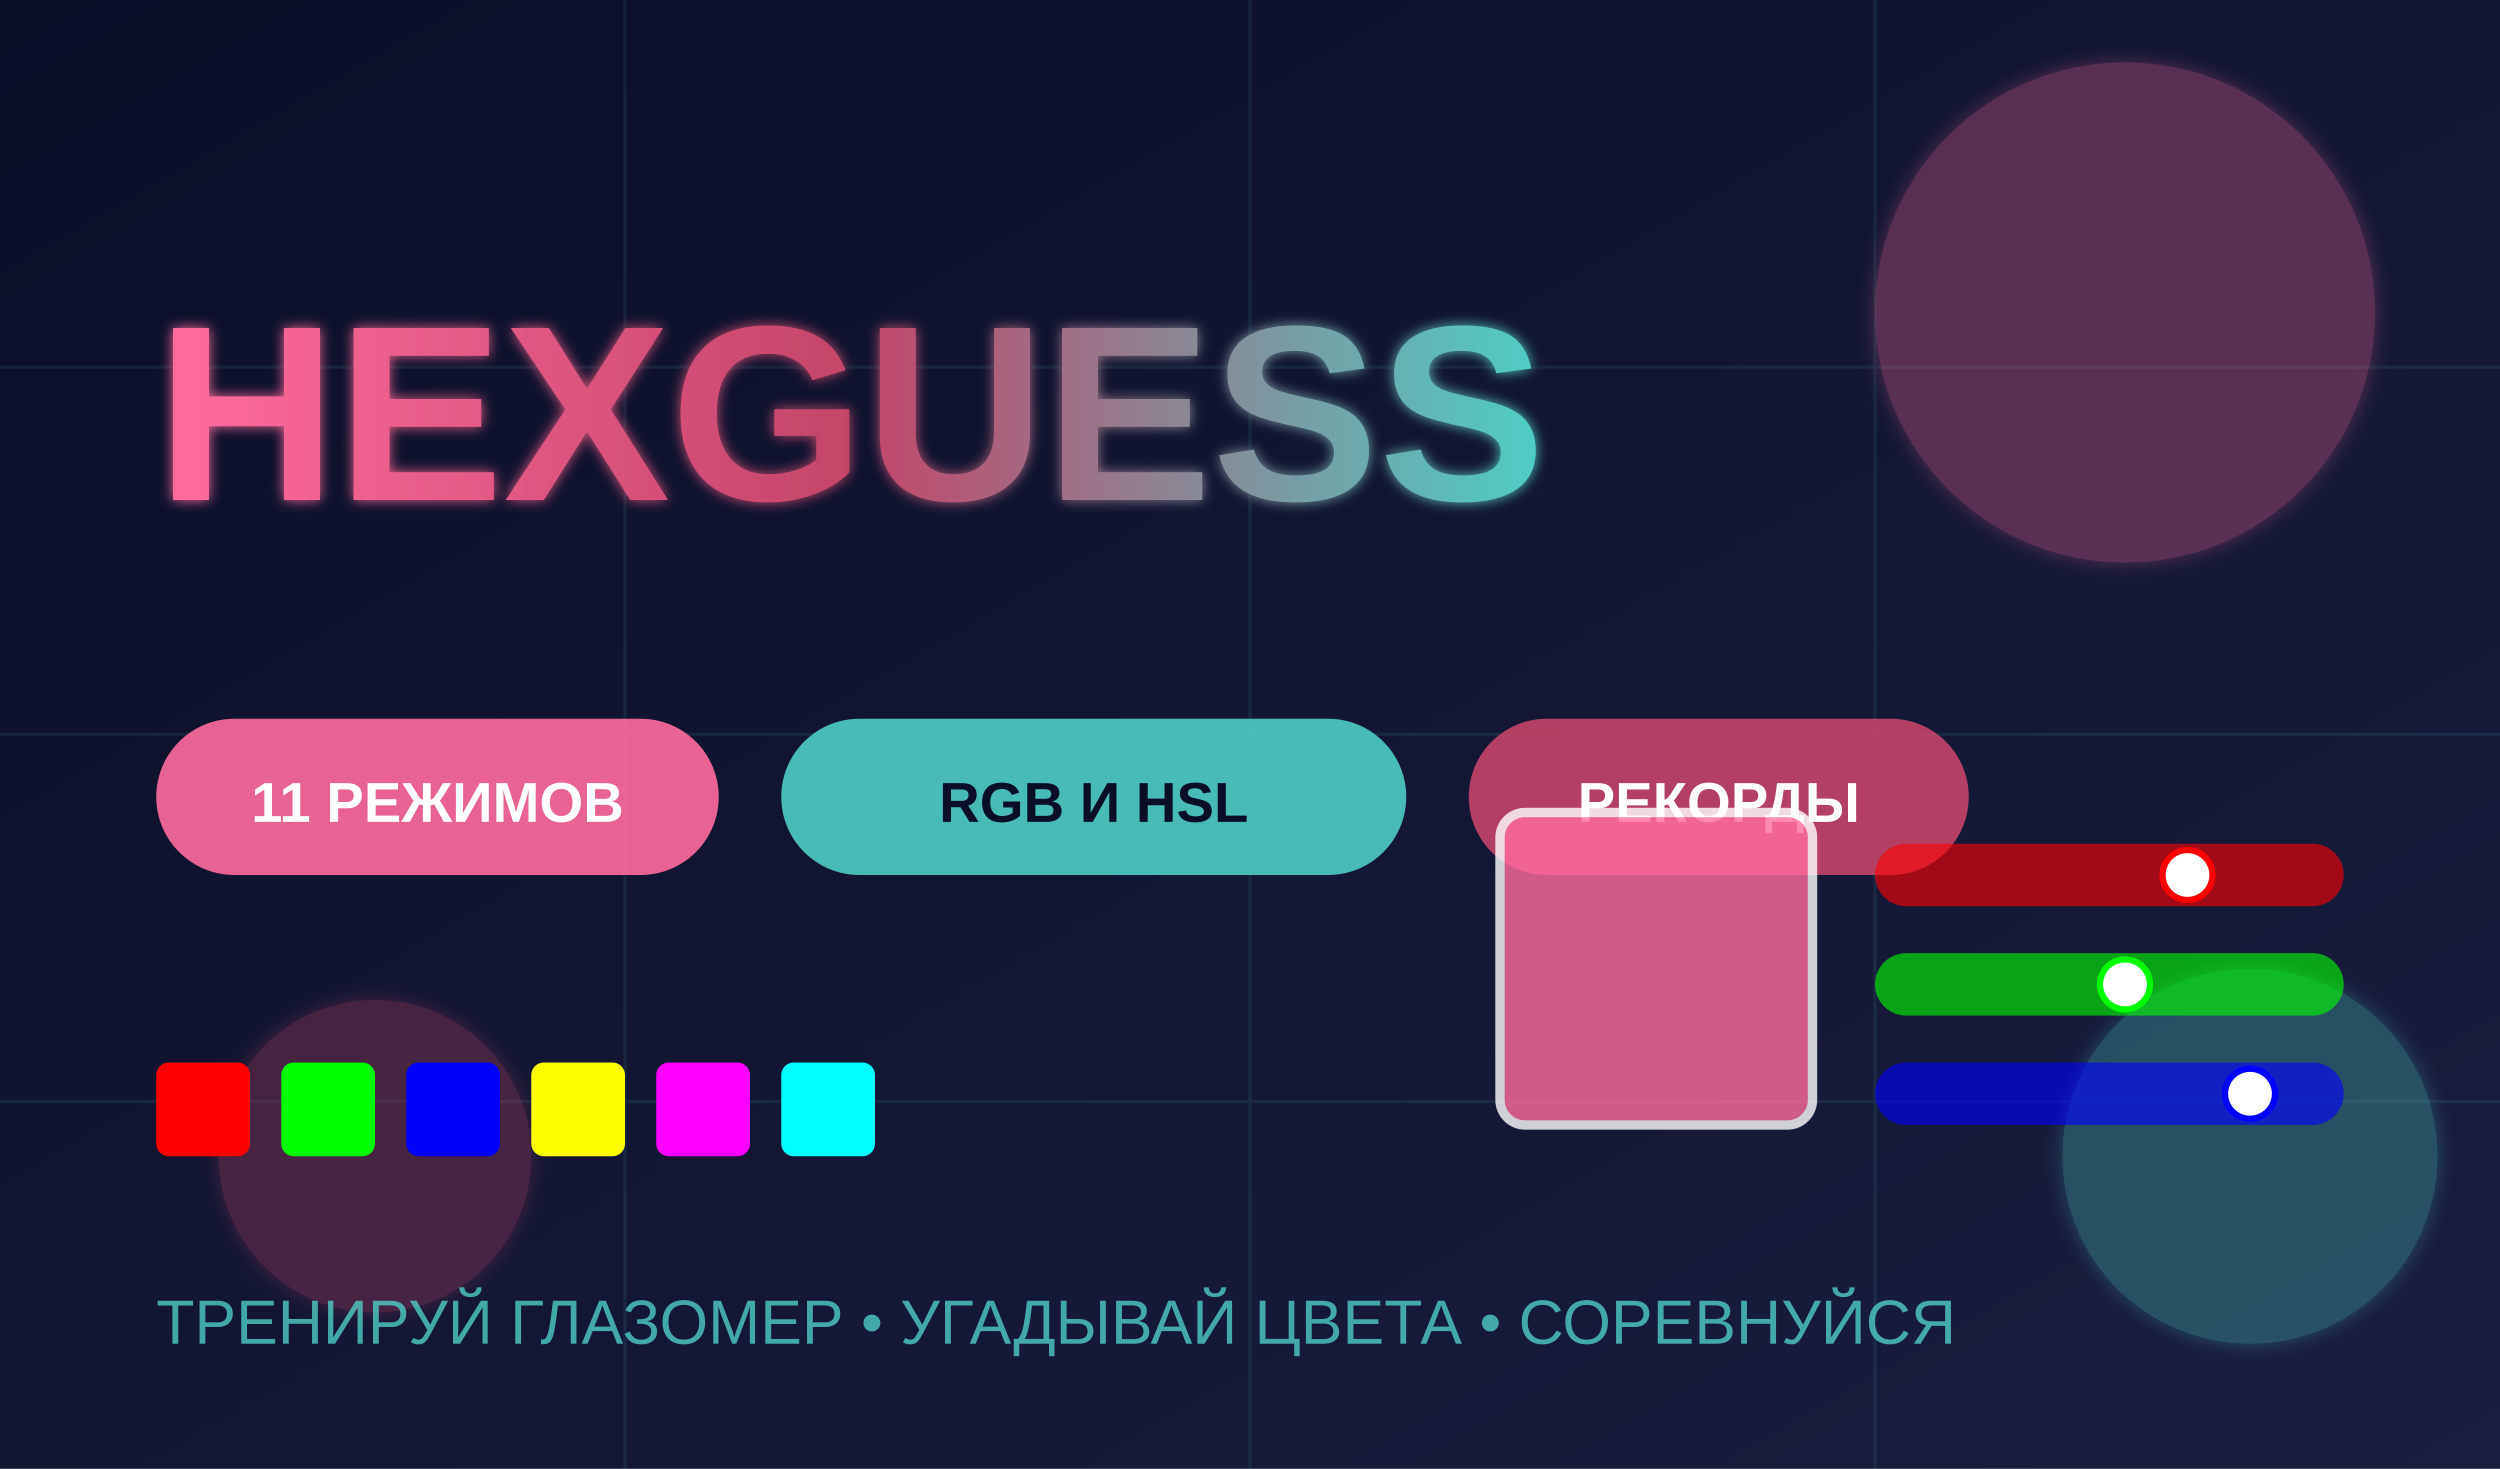
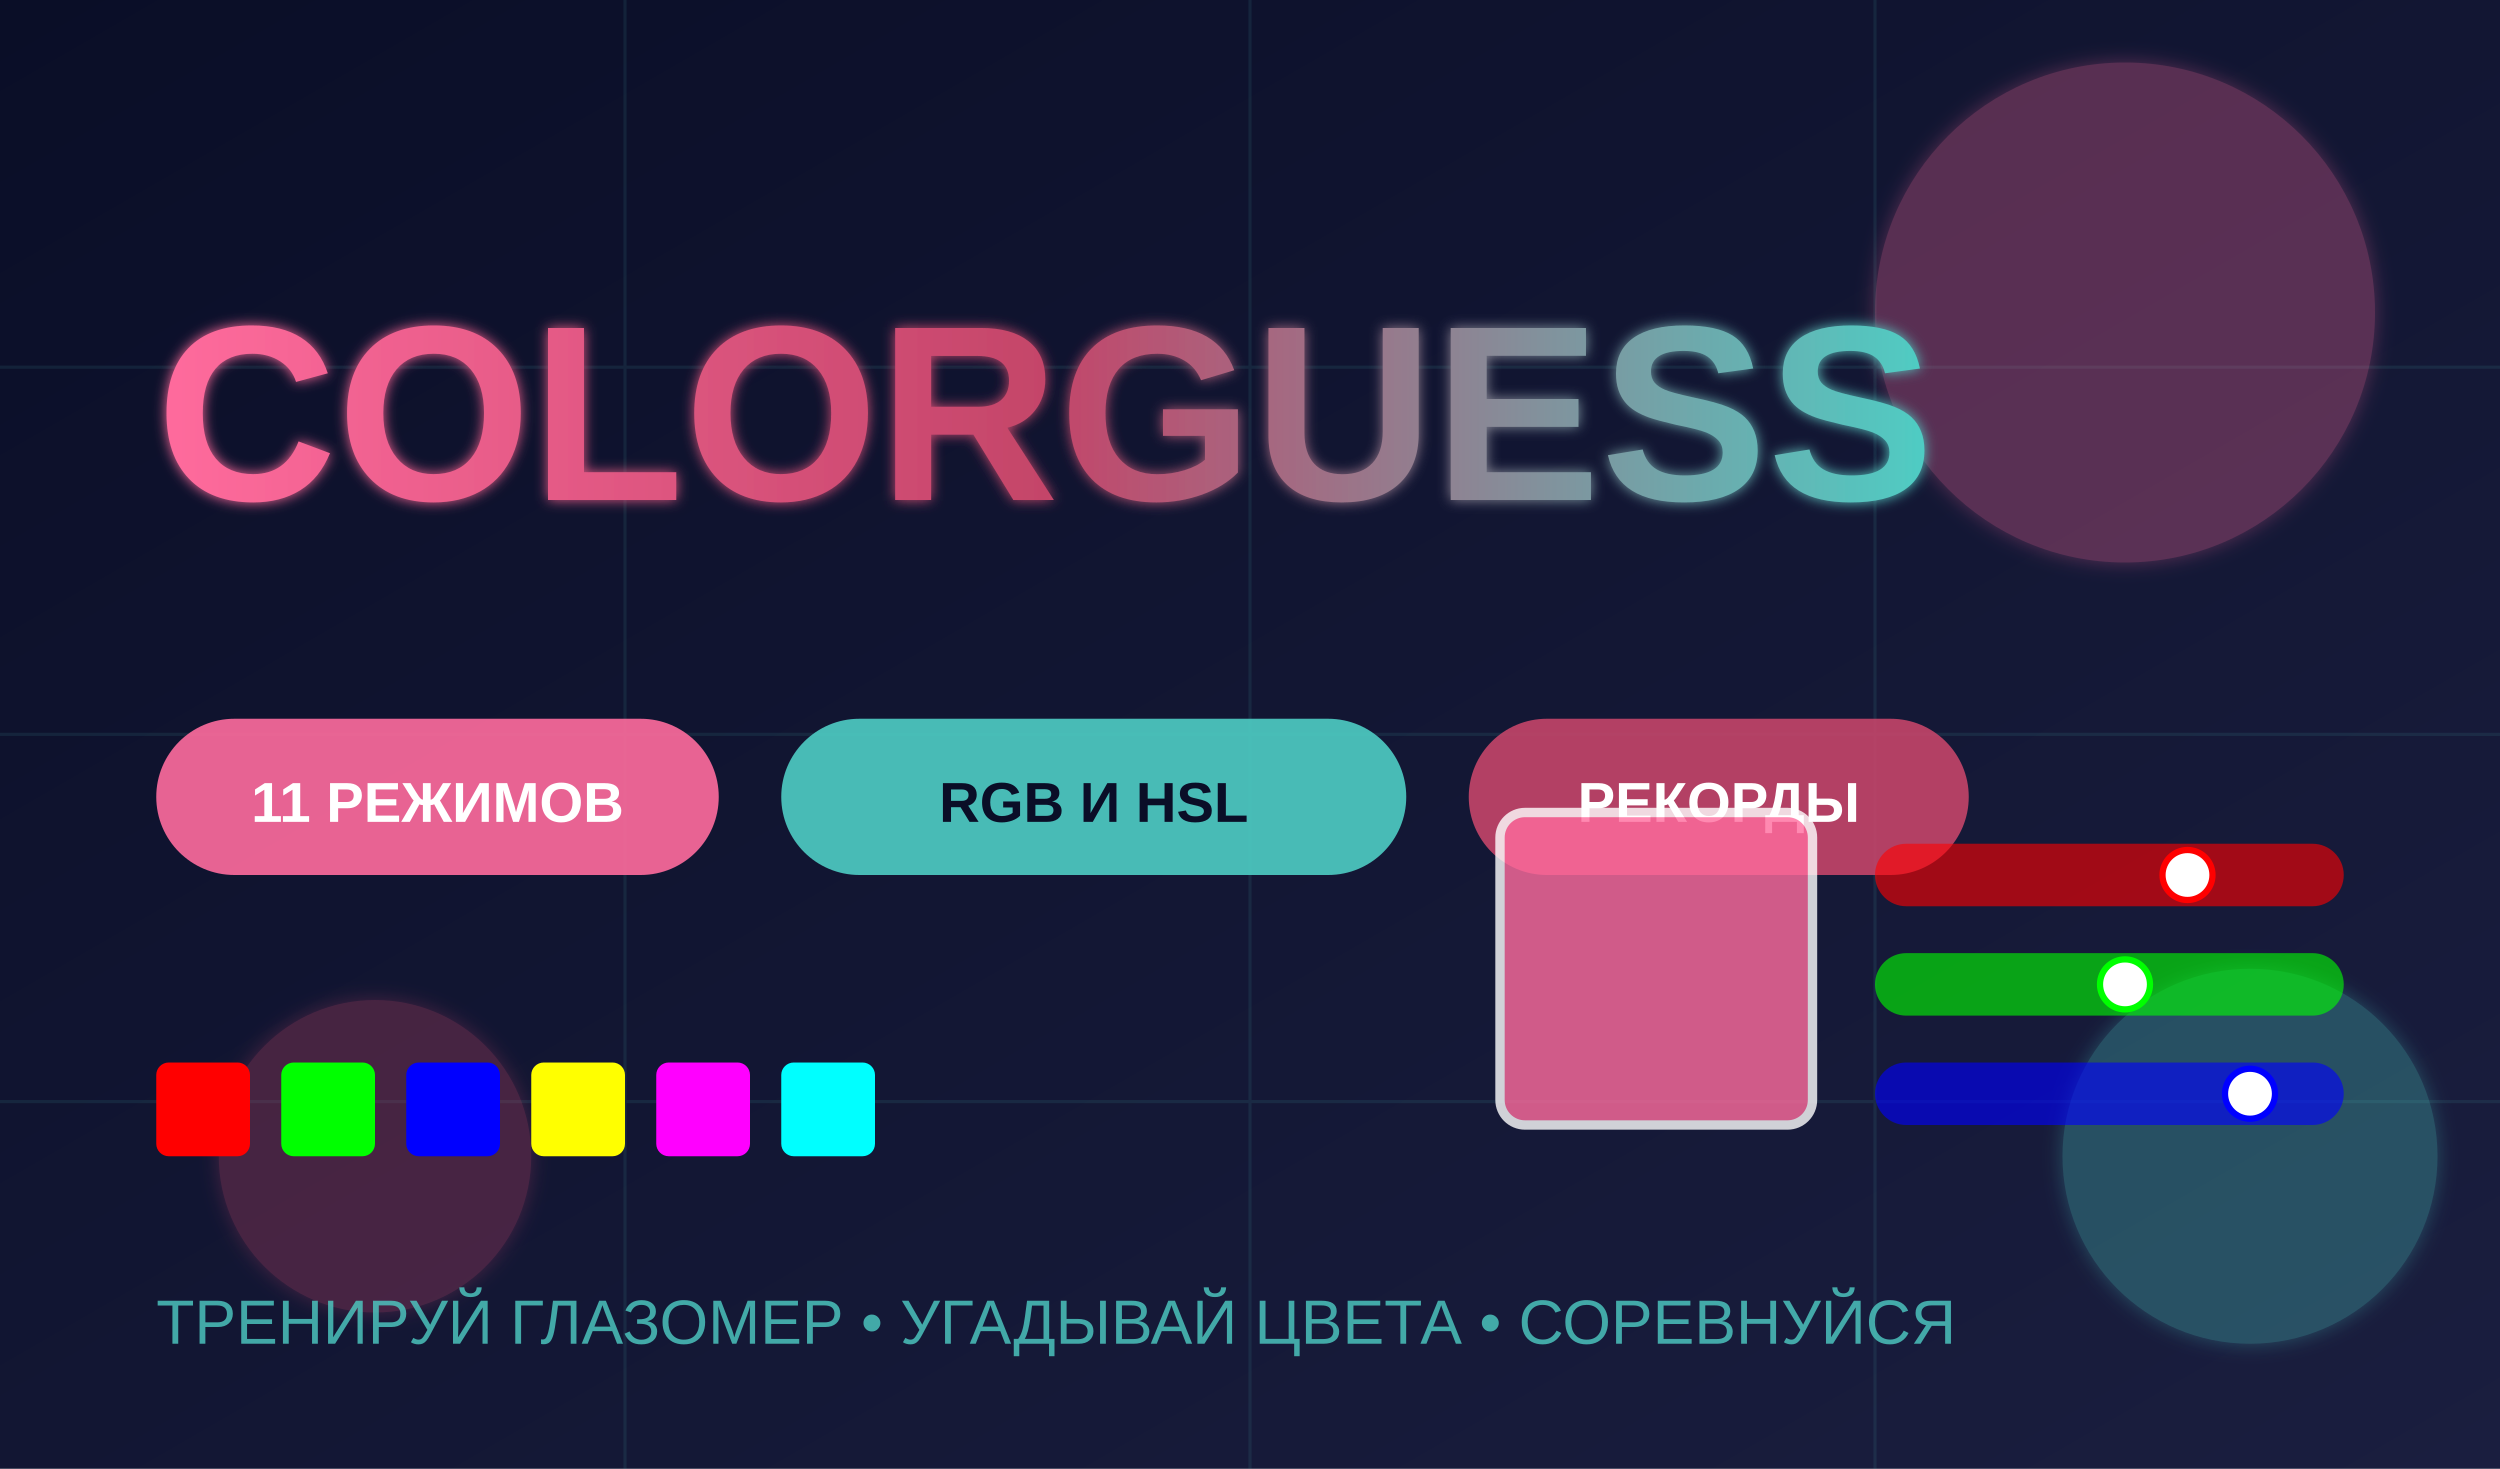
<svg xmlns="http://www.w3.org/2000/svg" width="800" height="470" viewBox="0 0 800 470">
  <defs>
    <linearGradient id="bgGradient" x1="0%" y1="0%" x2="100%" y2="100%">
      <stop offset="0%" style="stop-color:#0a0e27;stop-opacity:1" />
      <stop offset="100%" style="stop-color:#1a1e3f;stop-opacity:1" />
    </linearGradient>
    <linearGradient id="titleGradient" x1="0%" y1="0%" x2="100%" y2="0%">
      <stop offset="0%" style="stop-color:#ff6b9d;stop-opacity:1" />
      <stop offset="50%" style="stop-color:#c44569;stop-opacity:1" />
      <stop offset="100%" style="stop-color:#4ecdc4;stop-opacity:1" />
    </linearGradient>
    <filter id="glow">
      <feGaussianBlur stdDeviation="3" result="coloredBlur" />
      <feMerge>
        <feMergeNode in="coloredBlur" />
        <feMergeNode in="SourceGraphic" />
      </feMerge>
    </filter>
    <filter id="textGlow">
      <feGaussianBlur stdDeviation="2" result="coloredBlur" />
      <feMerge>
        <feMergeNode in="coloredBlur" />
        <feMergeNode in="SourceGraphic" />
      </feMerge>
    </filter>
  </defs>
  <rect width="800" height="470" fill="url(#bgGradient)" />
  <g opacity="0.1">
    <line x1="0" y1="117.5" x2="800" y2="117.5" stroke="#4ecdc4" stroke-width="1" />
    <line x1="0" y1="235" x2="800" y2="235" stroke="#4ecdc4" stroke-width="1" />
    <line x1="0" y1="352.5" x2="800" y2="352.5" stroke="#4ecdc4" stroke-width="1" />
    <line x1="200" y1="0" x2="200" y2="470" stroke="#4ecdc4" stroke-width="1" />
    <line x1="400" y1="0" x2="400" y2="470" stroke="#4ecdc4" stroke-width="1" />
    <line x1="600" y1="0" x2="600" y2="470" stroke="#4ecdc4" stroke-width="1" />
  </g>
  <circle cx="680" cy="100" r="80" fill="#ff6b9d" opacity="0.3" filter="url(#glow)" />
  <circle cx="720" cy="370" r="60" fill="#4ecdc4" opacity="0.3" filter="url(#glow)" />
  <circle cx="120" cy="370" r="50" fill="#c44569" opacity="0.3" filter="url(#glow)" />
-   <text x="50" y="160" font-family="Arial, sans-serif" font-size="80" font-weight="bold" fill="url(#titleGradient)" filter="url(#textGlow)">HEXGUESS</text>
+   <text x="50" y="160" font-family="Arial, sans-serif" font-size="80" font-weight="bold" fill="url(#titleGradient)" filter="url(#textGlow)">COLORGUESS</text>
  <g transform="translate(50, 230)">
    <rect x="0" y="0" width="180" height="50" rx="25" fill="#ff6b9d" opacity="0.9" />
    <text x="90" y="33" font-family="Arial, sans-serif" font-size="18" font-weight="bold" fill="#ffffff" text-anchor="middle">11 РЕЖИМОВ</text>
    <rect x="200" y="0" width="200" height="50" rx="25" fill="#4ecdc4" opacity="0.9" />
    <text x="300" y="33" font-family="Arial, sans-serif" font-size="18" font-weight="bold" fill="#0a0e27" text-anchor="middle">RGB И HSL</text>
    <rect x="420" y="0" width="160" height="50" rx="25" fill="#c44569" opacity="0.9" />
    <text x="500" y="33" font-family="Arial, sans-serif" font-size="18" font-weight="bold" fill="#ffffff" text-anchor="middle">РЕКОРДЫ</text>
  </g>
  <g transform="translate(480, 260)">
    <rect x="0" y="0" width="100" height="100" rx="8" fill="#ff6b9d" stroke="#ffffff" stroke-width="3" opacity="0.8" />
    <g transform="translate(120, 10)">
      <rect x="0" y="0" width="150" height="20" rx="10" fill="#ff0000" opacity="0.6" />
      <circle cx="100" cy="10" r="8" fill="#ffffff" stroke="#ff0000" stroke-width="2" />
      <rect x="0" y="35" width="150" height="20" rx="10" fill="#00ff00" opacity="0.6" />
      <circle cx="80" cy="45" r="8" fill="#ffffff" stroke="#00ff00" stroke-width="2" />
      <rect x="0" y="70" width="150" height="20" rx="10" fill="#0000ff" opacity="0.6" />
      <circle cx="120" cy="80" r="8" fill="#ffffff" stroke="#0000ff" stroke-width="2" />
    </g>
  </g>
  <g transform="translate(50, 340)">
    <rect x="0" y="0" width="30" height="30" rx="4" fill="#ff0000" />
    <rect x="40" y="0" width="30" height="30" rx="4" fill="#00ff00" />
    <rect x="80" y="0" width="30" height="30" rx="4" fill="#0000ff" />
    <rect x="120" y="0" width="30" height="30" rx="4" fill="#ffff00" />
    <rect x="160" y="0" width="30" height="30" rx="4" fill="#ff00ff" />
    <rect x="200" y="0" width="30" height="30" rx="4" fill="#00ffff" />
  </g>
  <text x="50" y="430" font-family="Arial, sans-serif" font-size="20" fill="#4ecdc4" opacity="0.8">ТРЕНИРУЙ ГЛАЗОМЕР • УГАДЫВАЙ ЦВЕТА • СОРЕВНУЙСЯ</text>
</svg>
